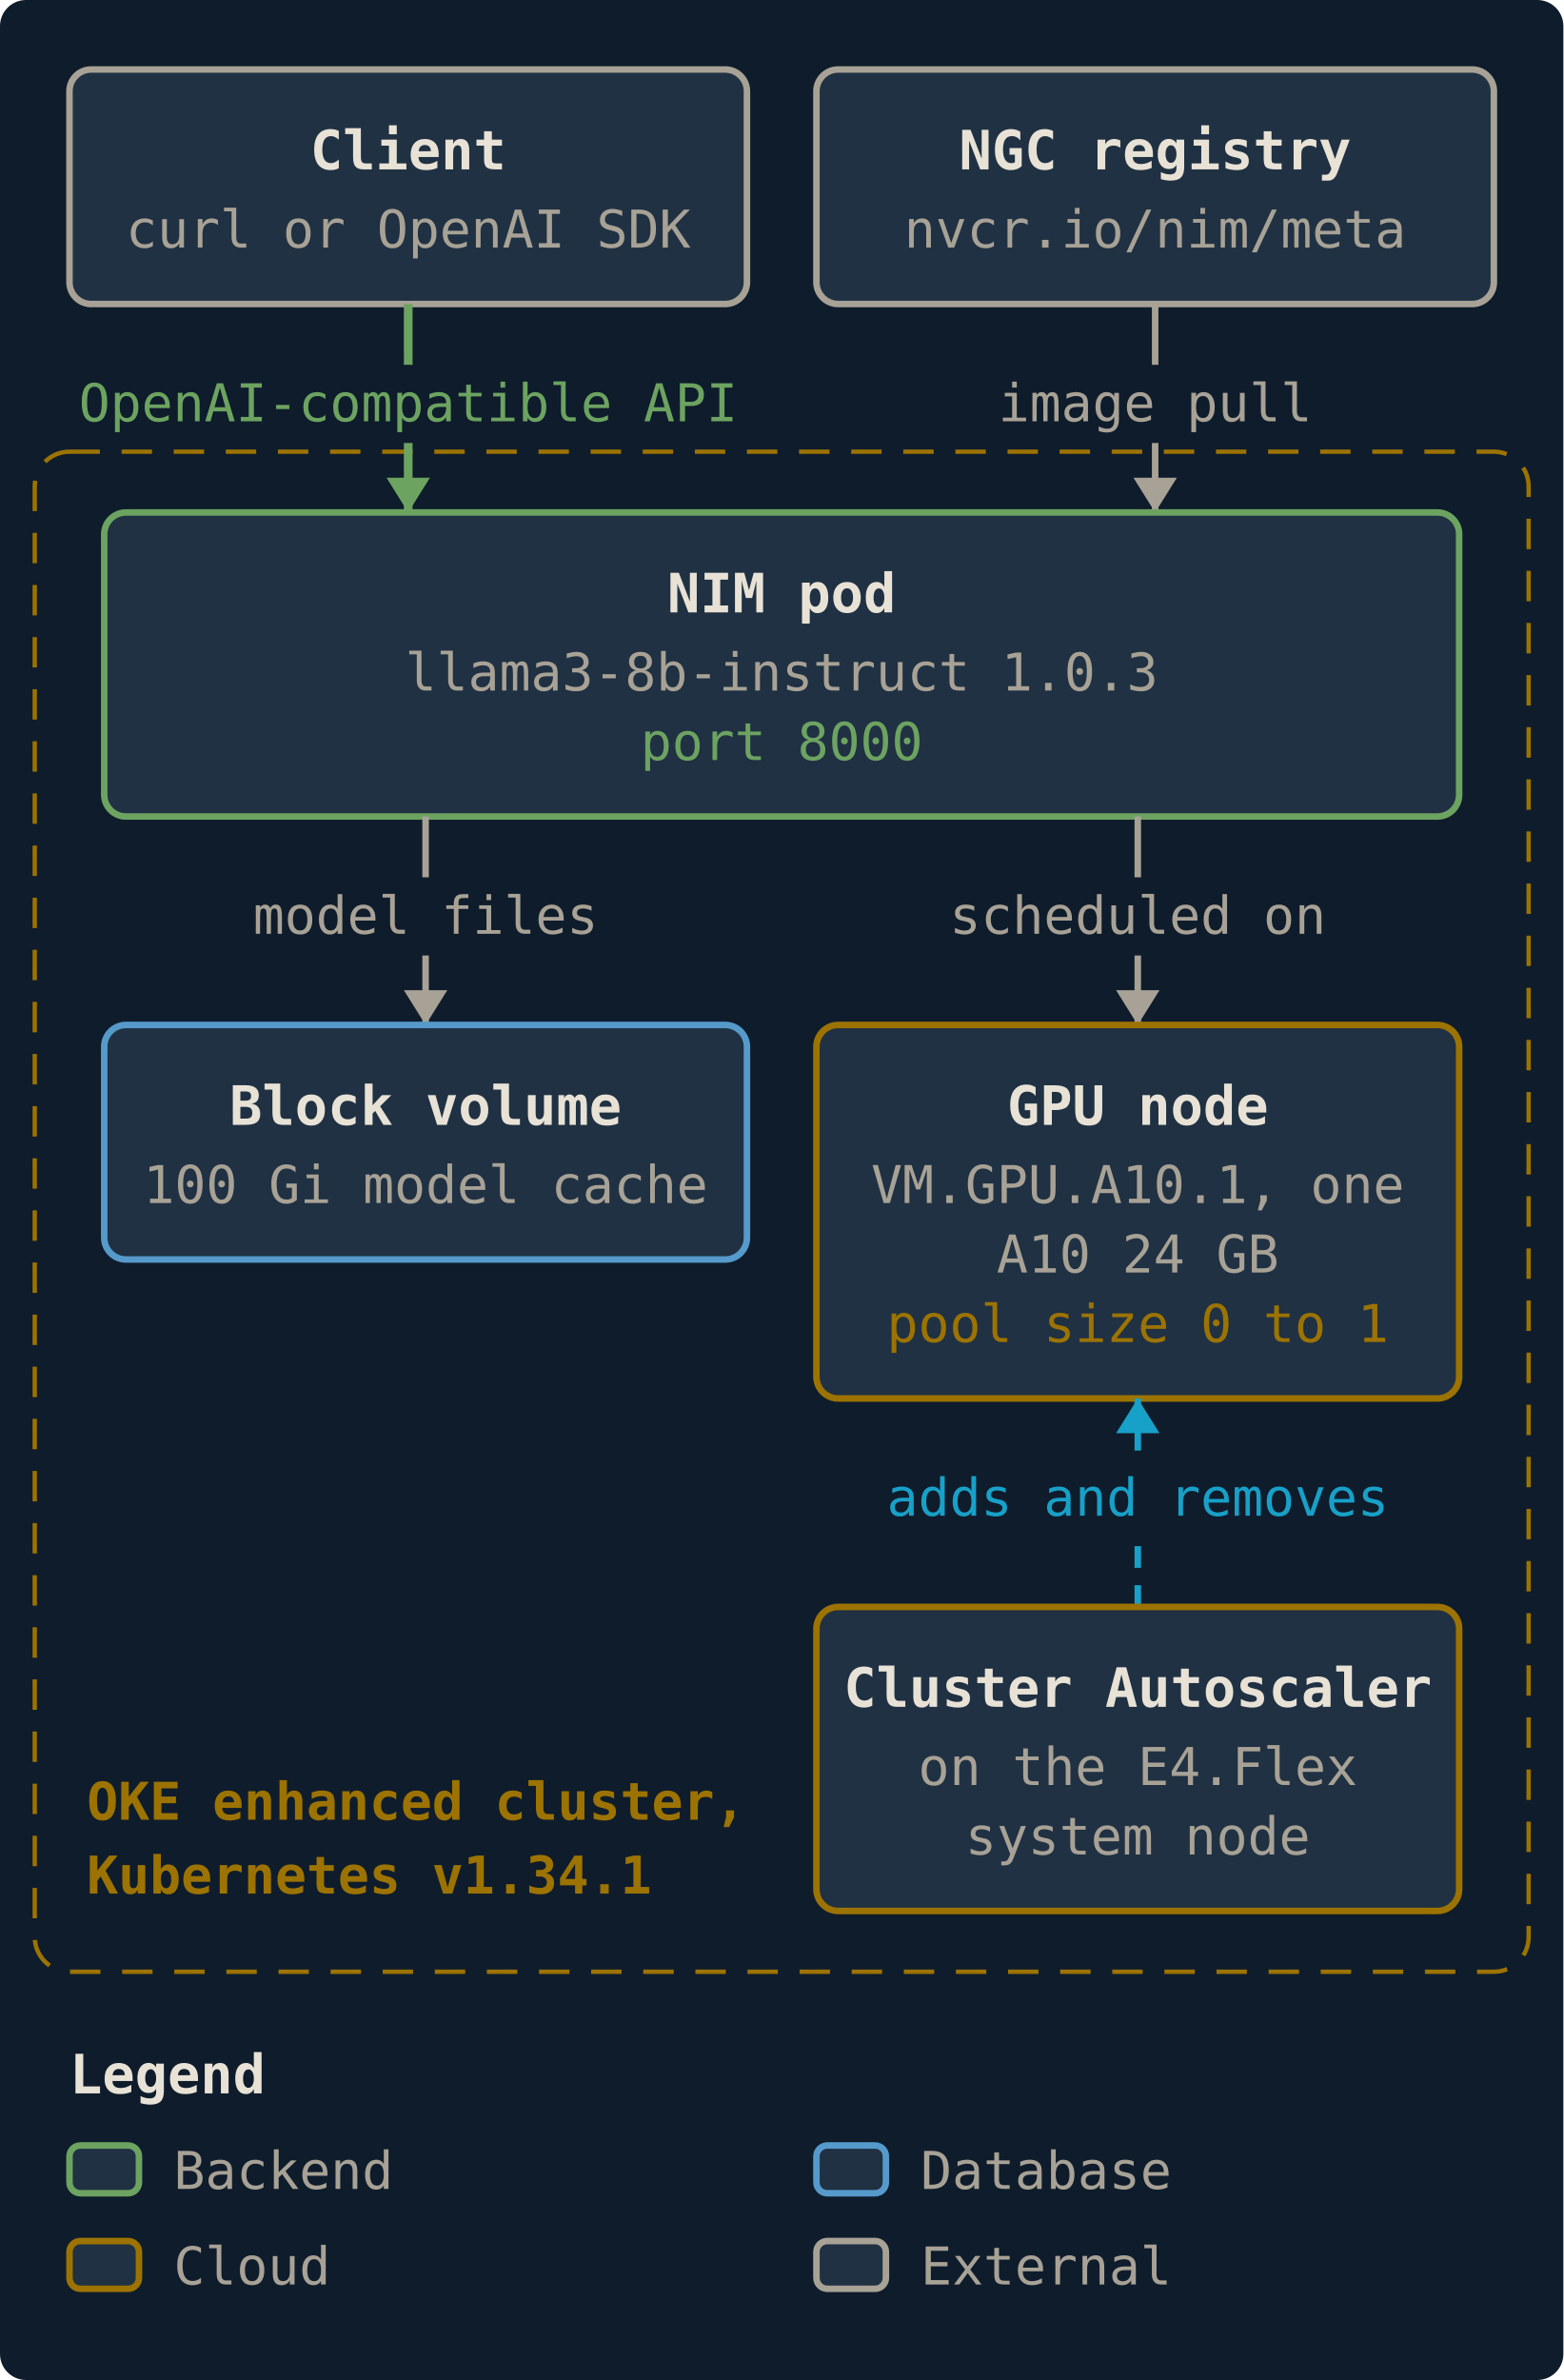
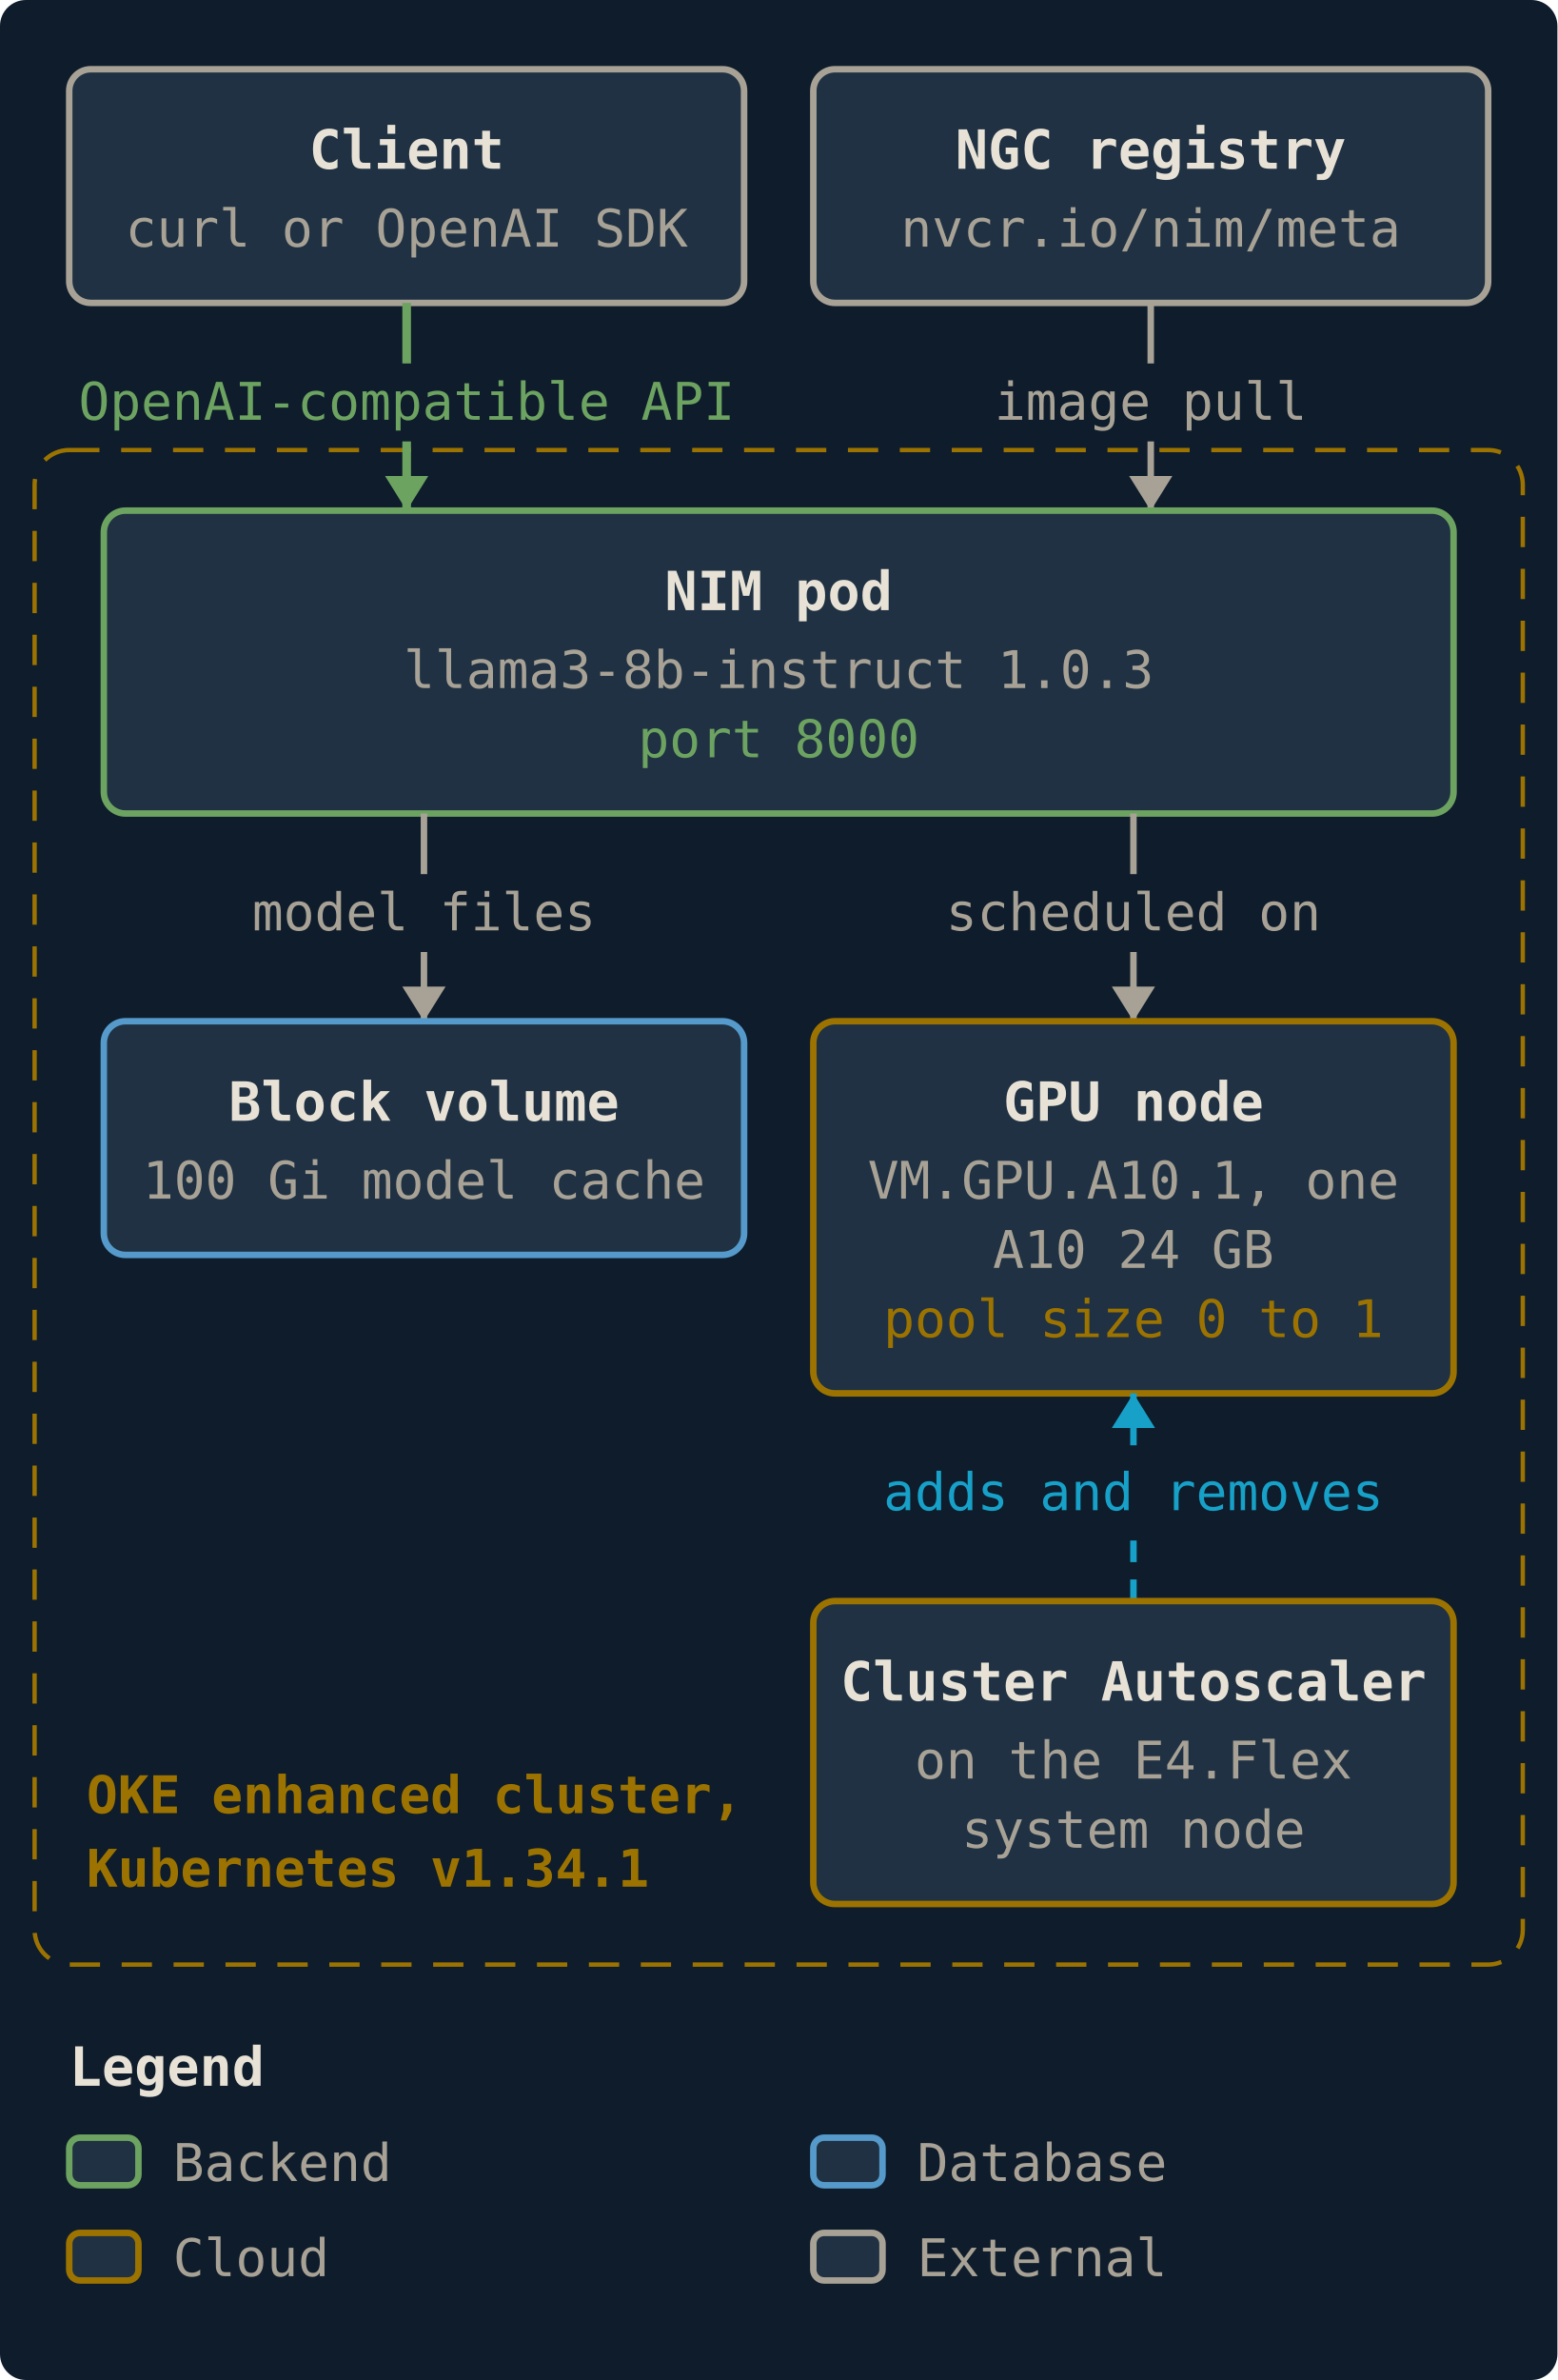
- <svg xmlns="http://www.w3.org/2000/svg" viewBox="0 0 360 548" role="img" font-family="ui-monospace, &quot;SFMono-Regular&quot;, &quot;SF Mono&quot;, Menlo, Consolas, monospace">
-   <rect width="360" height="548" rx="6" fill="#0E1C2B" />
+ <svg xmlns="http://www.w3.org/2000/svg" viewBox="0 0 360 550" role="img" font-family="ui-monospace, &quot;SFMono-Regular&quot;, &quot;SF Mono&quot;, Menlo, Consolas, monospace">
+   <rect width="360" height="550" rx="6" fill="#0E1C2B" />
  <rect x="16" y="16" width="156" height="54" rx="5" fill="#1F3142" stroke="#A8A296" stroke-width="1.5" />
  <text x="94" y="39" font-size="12.5" fill="#E8E2D6" text-anchor="middle" font-weight="600">Client</text>
  <text x="94" y="57" font-size="12" fill="#A8A296" text-anchor="middle">curl or OpenAI SDK</text>
  <rect x="188" y="16" width="156" height="54" rx="5" fill="#1F3142" stroke="#A8A296" stroke-width="1.5" />
  <text x="266" y="39" font-size="12.5" fill="#E8E2D6" text-anchor="middle" font-weight="600">NGC registry</text>
  <text x="266" y="57" font-size="12" fill="#A8A296" text-anchor="middle">nvcr.io/nim/meta</text>
  <rect x="8" y="104" width="344" height="350" rx="8" fill="none" stroke="#9C7300" stroke-dasharray="7 5" />
  <path d="M94 70 L94 118" fill="none" stroke="#6DA361" stroke-width="2" />
  <polygon points="89,110 99,110 94,118" fill="#6DA361" />
  <rect x="13.4" y="84" width="161.2" height="18" rx="3" fill="#0E1C2B" />
  <text x="94" y="97" font-size="12" fill="#6DA361" text-anchor="middle">OpenAI-compatible API</text>
  <path d="M266 70 L266 118" fill="none" stroke="#A8A296" stroke-width="1.5" />
  <polygon points="261,110 271,110 266,118" fill="#A8A296" />
  <rect x="225.0" y="84" width="82.0" height="18" rx="3" fill="#0E1C2B" />
  <text x="266" y="97" font-size="12" fill="#A8A296" text-anchor="middle">image pull</text>
  <rect x="24" y="118" width="312" height="70" rx="5" fill="#1F3142" stroke="#6DA361" stroke-width="1.5" />
  <text x="180" y="141" font-size="12.5" fill="#E8E2D6" text-anchor="middle" font-weight="600">NIM pod</text>
  <text x="180" y="159" font-size="12" fill="#A8A296" text-anchor="middle">llama3-8b-instruct 1.0.3</text>
  <text x="180" y="175" font-size="12" fill="#6DA361" text-anchor="middle">port 8000</text>
  <path d="M98 188 L98 236" fill="none" stroke="#A8A296" stroke-width="1.5" />
  <polygon points="93,228 103,228 98,236" fill="#A8A296" />
  <rect x="53.4" y="202" width="89.2" height="18" rx="3" fill="#0E1C2B" />
  <text x="98" y="215" font-size="12" fill="#A8A296" text-anchor="middle">model files</text>
  <path d="M262 188 L262 236" fill="none" stroke="#A8A296" stroke-width="1.5" />
  <polygon points="257,228 267,228 262,236" fill="#A8A296" />
  <rect x="213.8" y="202" width="96.4" height="18" rx="3" fill="#0E1C2B" />
  <text x="262" y="215" font-size="12" fill="#A8A296" text-anchor="middle">scheduled on</text>
  <rect x="24" y="236" width="148" height="54" rx="5" fill="#1F3142" stroke="#559ACA" stroke-width="1.5" />
  <text x="98" y="259" font-size="12.5" fill="#E8E2D6" text-anchor="middle" font-weight="600">Block volume</text>
  <text x="98" y="277" font-size="12" fill="#A8A296" text-anchor="middle">100 Gi model cache</text>
  <rect x="188" y="236" width="148" height="86" rx="5" fill="#1F3142" stroke="#9C7300" stroke-width="1.5" />
  <text x="262" y="259" font-size="12.5" fill="#E8E2D6" text-anchor="middle" font-weight="600">GPU node</text>
  <text x="262" y="277" font-size="12" fill="#A8A296" text-anchor="middle">VM.GPU.A10.1, one</text>
  <text x="262" y="293" font-size="12" fill="#A8A296" text-anchor="middle">A10 24 GB</text>
  <text x="262" y="309" font-size="12" fill="#9C7300" text-anchor="middle">pool size 0 to 1</text>
  <path d="M262 370 L262 322" fill="none" stroke="#17A1C8" stroke-width="1.5" stroke-dasharray="5 4" />
  <polygon points="257,330 267,330 262,322" fill="#17A1C8" />
  <rect x="199.4" y="336" width="125.2" height="18" rx="3" fill="#0E1C2B" />
  <text x="262" y="349" font-size="12" fill="#17A1C8" text-anchor="middle">adds and removes</text>
  <rect x="188" y="370" width="148" height="70" rx="5" fill="#1F3142" stroke="#9C7300" stroke-width="1.5" />
  <text x="262" y="393" font-size="12.5" fill="#E8E2D6" text-anchor="middle" font-weight="600">Cluster Autoscaler</text>
  <text x="262" y="411" font-size="12" fill="#A8A296" text-anchor="middle">on the E4.Flex</text>
  <text x="262" y="427" font-size="12" fill="#A8A296" text-anchor="middle">system node</text>
  <text x="20" y="419" font-size="12" fill="#9C7300" font-weight="600">OKE enhanced cluster,</text>
  <text x="20" y="436" font-size="12" fill="#9C7300" font-weight="600">Kubernetes v1.34.1</text>
  <text x="16" y="482" font-size="12.5" fill="#E8E2D6" font-weight="600">Legend</text>
  <rect x="16" y="494" width="16" height="11" rx="2.5" fill="#1F3142" stroke="#6DA361" stroke-width="1.5" />
  <text x="40" y="504" font-size="12" fill="#A8A296">Backend</text>
  <rect x="188" y="494" width="16" height="11" rx="2.5" fill="#1F3142" stroke="#559ACA" stroke-width="1.5" />
  <text x="212" y="504" font-size="12" fill="#A8A296">Database</text>
  <rect x="16" y="516" width="16" height="11" rx="2.5" fill="#1F3142" stroke="#9C7300" stroke-width="1.5" />
  <text x="40" y="526" font-size="12" fill="#A8A296">Cloud</text>
  <rect x="188" y="516" width="16" height="11" rx="2.5" fill="#1F3142" stroke="#A8A296" stroke-width="1.5" />
  <text x="212" y="526" font-size="12" fill="#A8A296">External</text>
</svg>
